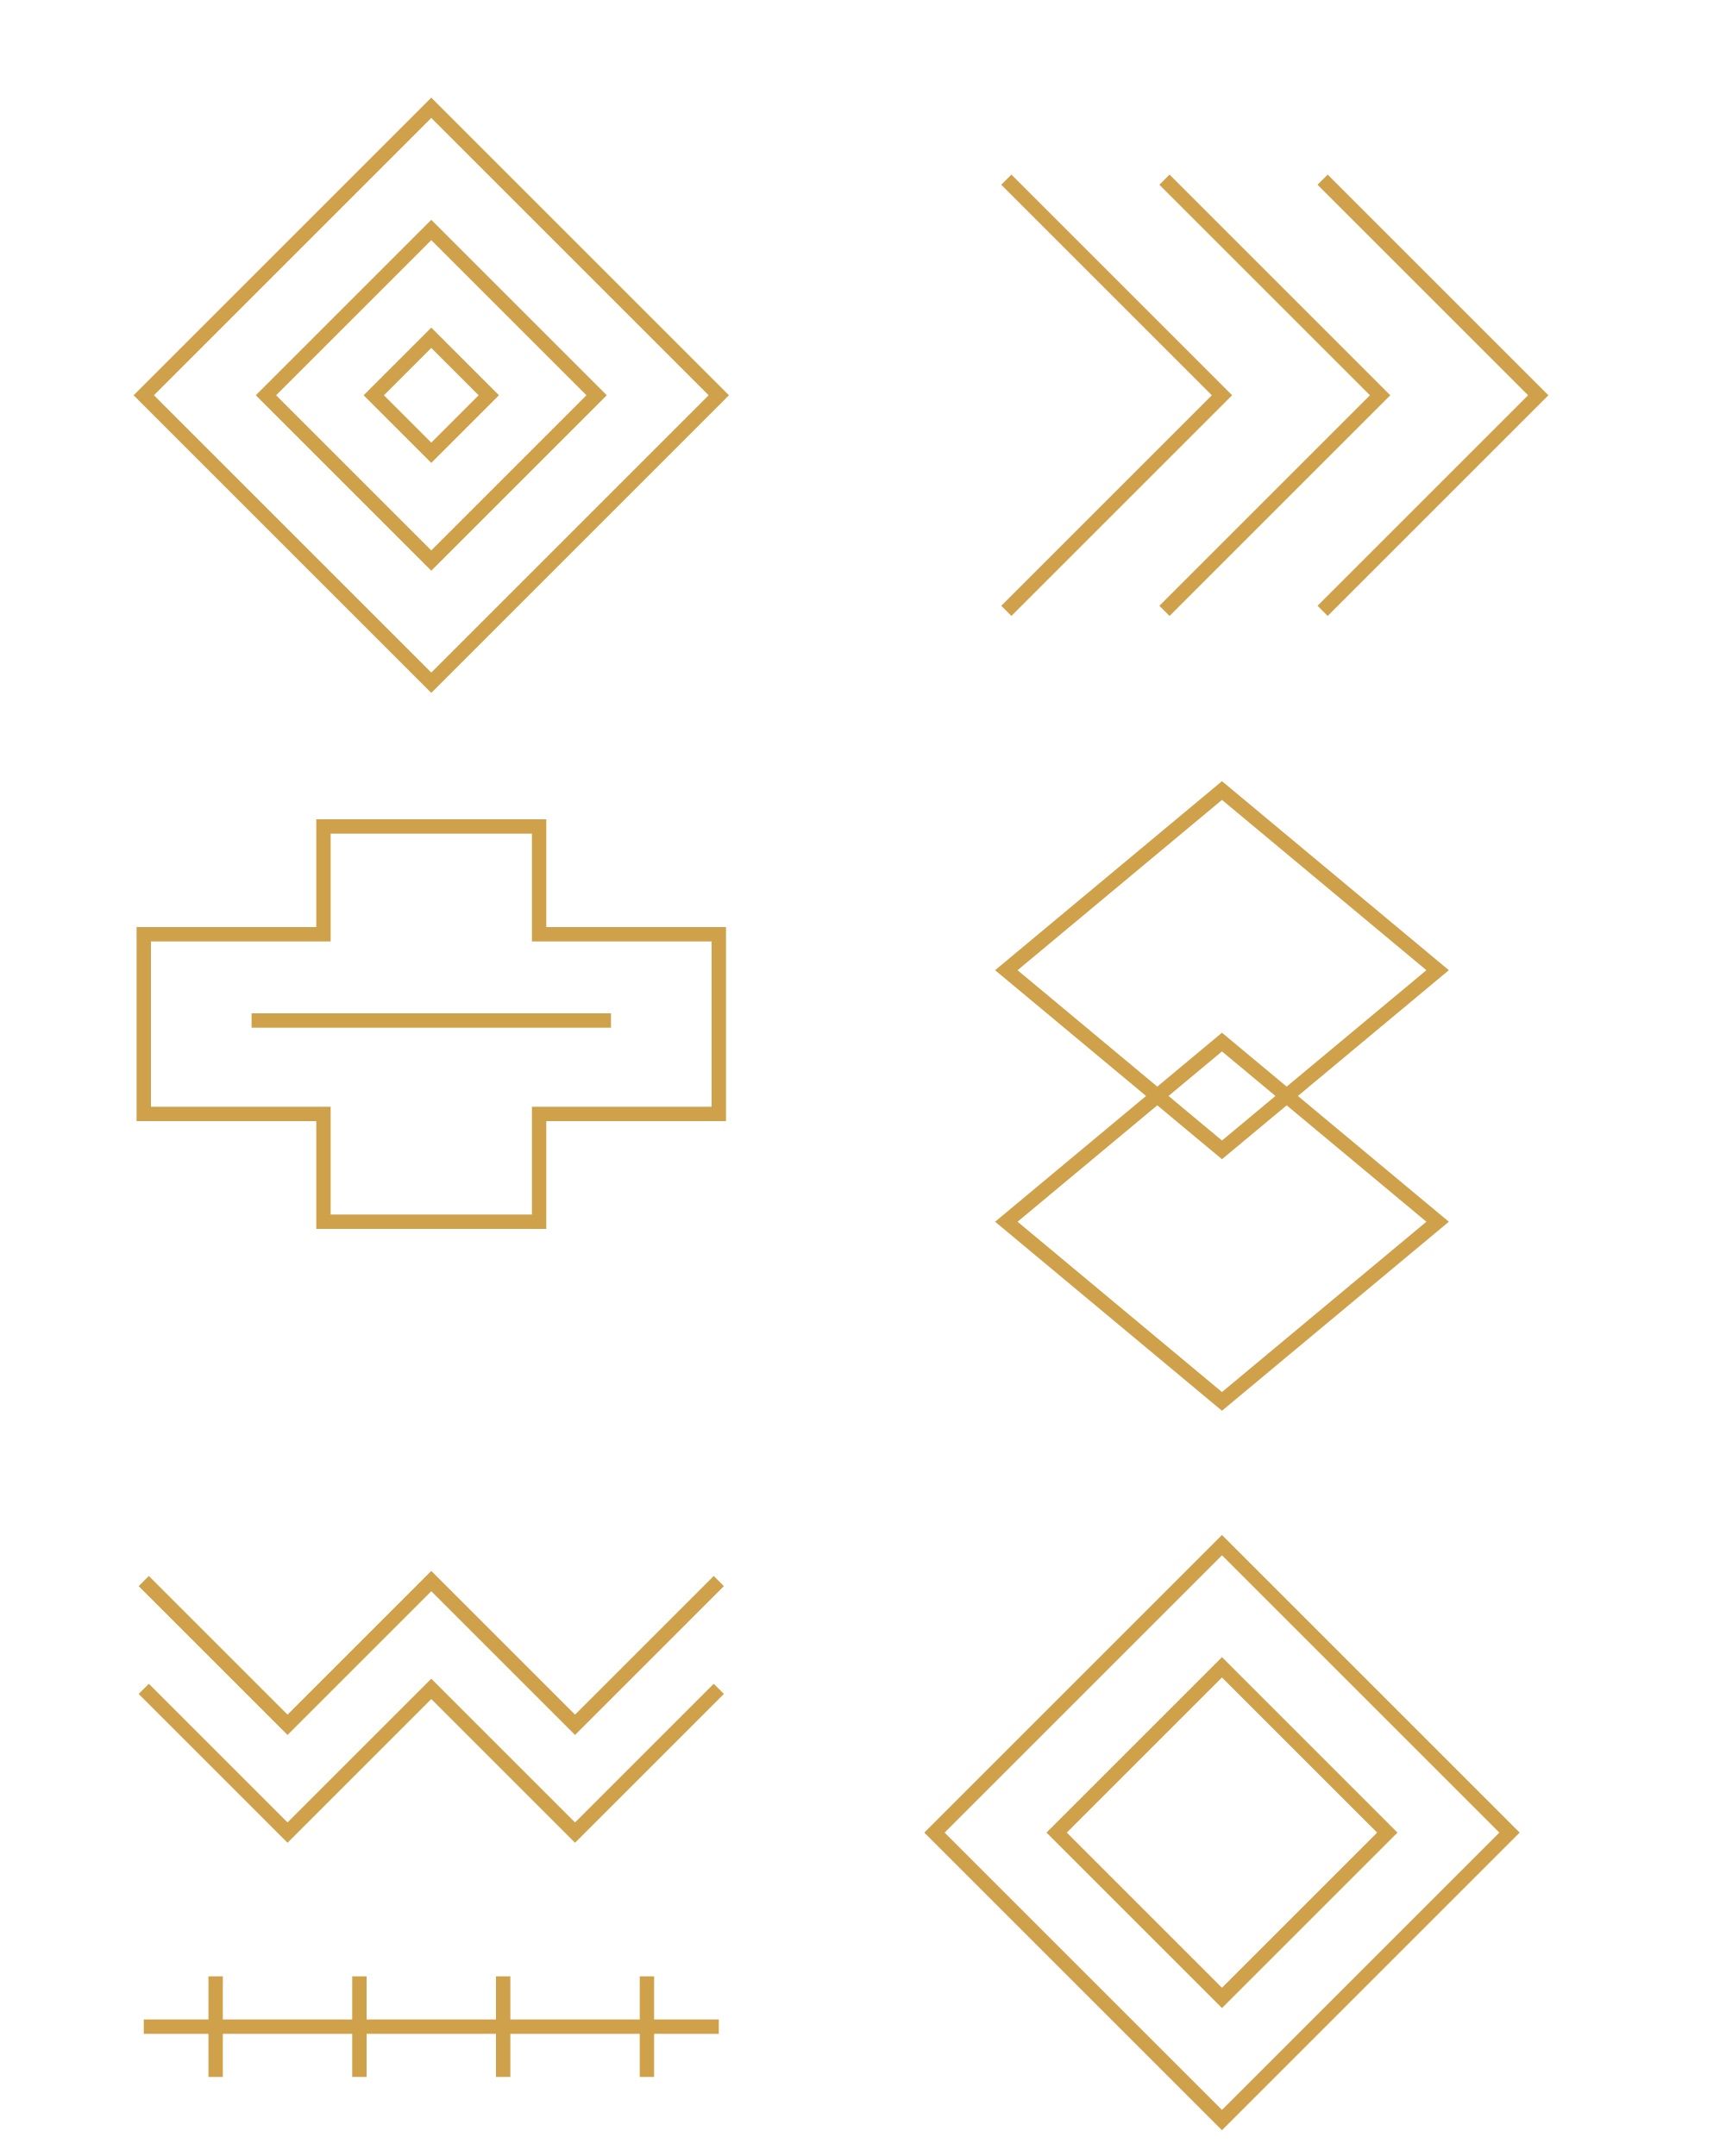
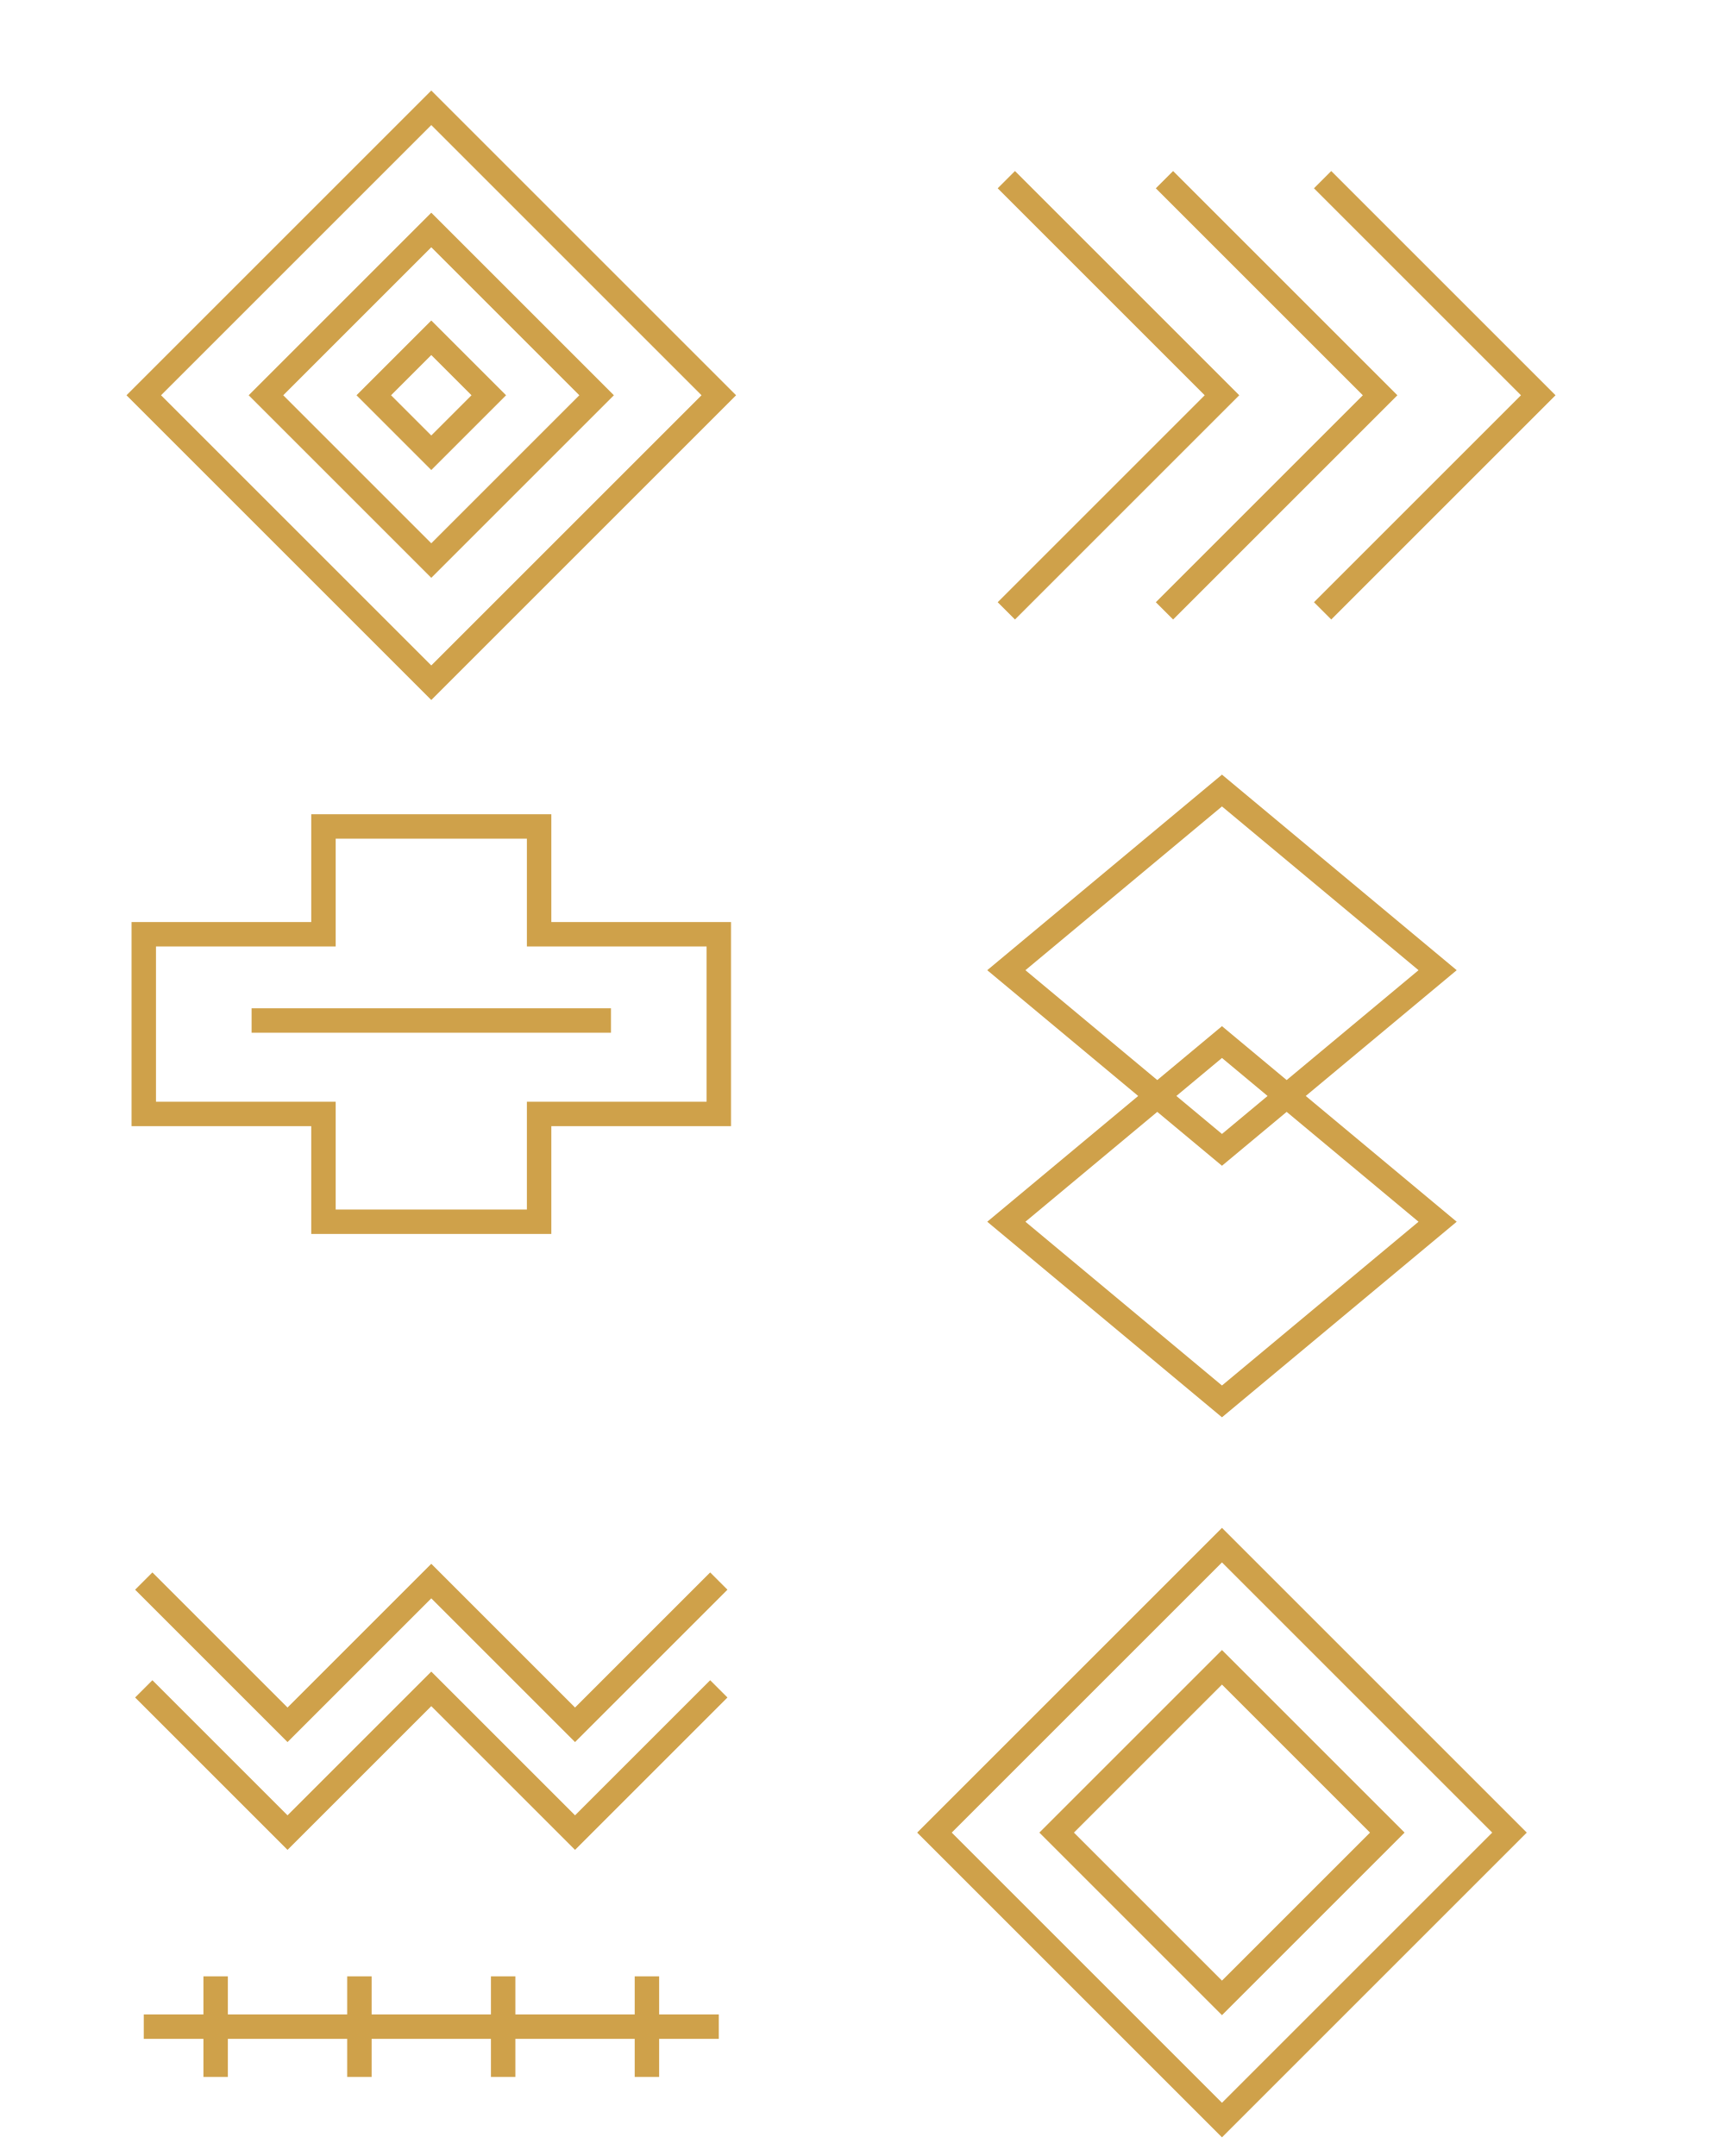
<svg xmlns="http://www.w3.org/2000/svg" width="240" height="300" viewBox="0 0 240 300">
-   <g fill="none" stroke="#CFA14A" stroke-width="2">
+   <g fill="none" stroke="#CFA14A" stroke-width="3.4">
    <path d="M60 15 100 55 60 95 20 55Z M60 32 83 55 60 78 37 55Z M60 47 68 55 60 63 52 55Z" />
    <path d="m140 25 30 30-30 30m22-60 30 30-30 30m22-60 30 30-30 30" />
    <path d="M20 130h25v-15h30v15h25v25H75v15H45v-15H20Z M35 142h50" />
    <path d="m140 135 30-25 30 25-30 25Zm0 35 30-25 30 25-30 25Z" />
    <path d="m20 220 20 20 20-20 20 20 20-20m-80 15 20 20 20-20 20 20 20-20" />
    <path d="M170 215 210 255 170 295 130 255Z M170 232 193 255 170 278 147 255Z" />
    <path d="M20 282h80m-70-7v14m20-14v14m20-14v14m20-14v14" />
  </g>
</svg>
